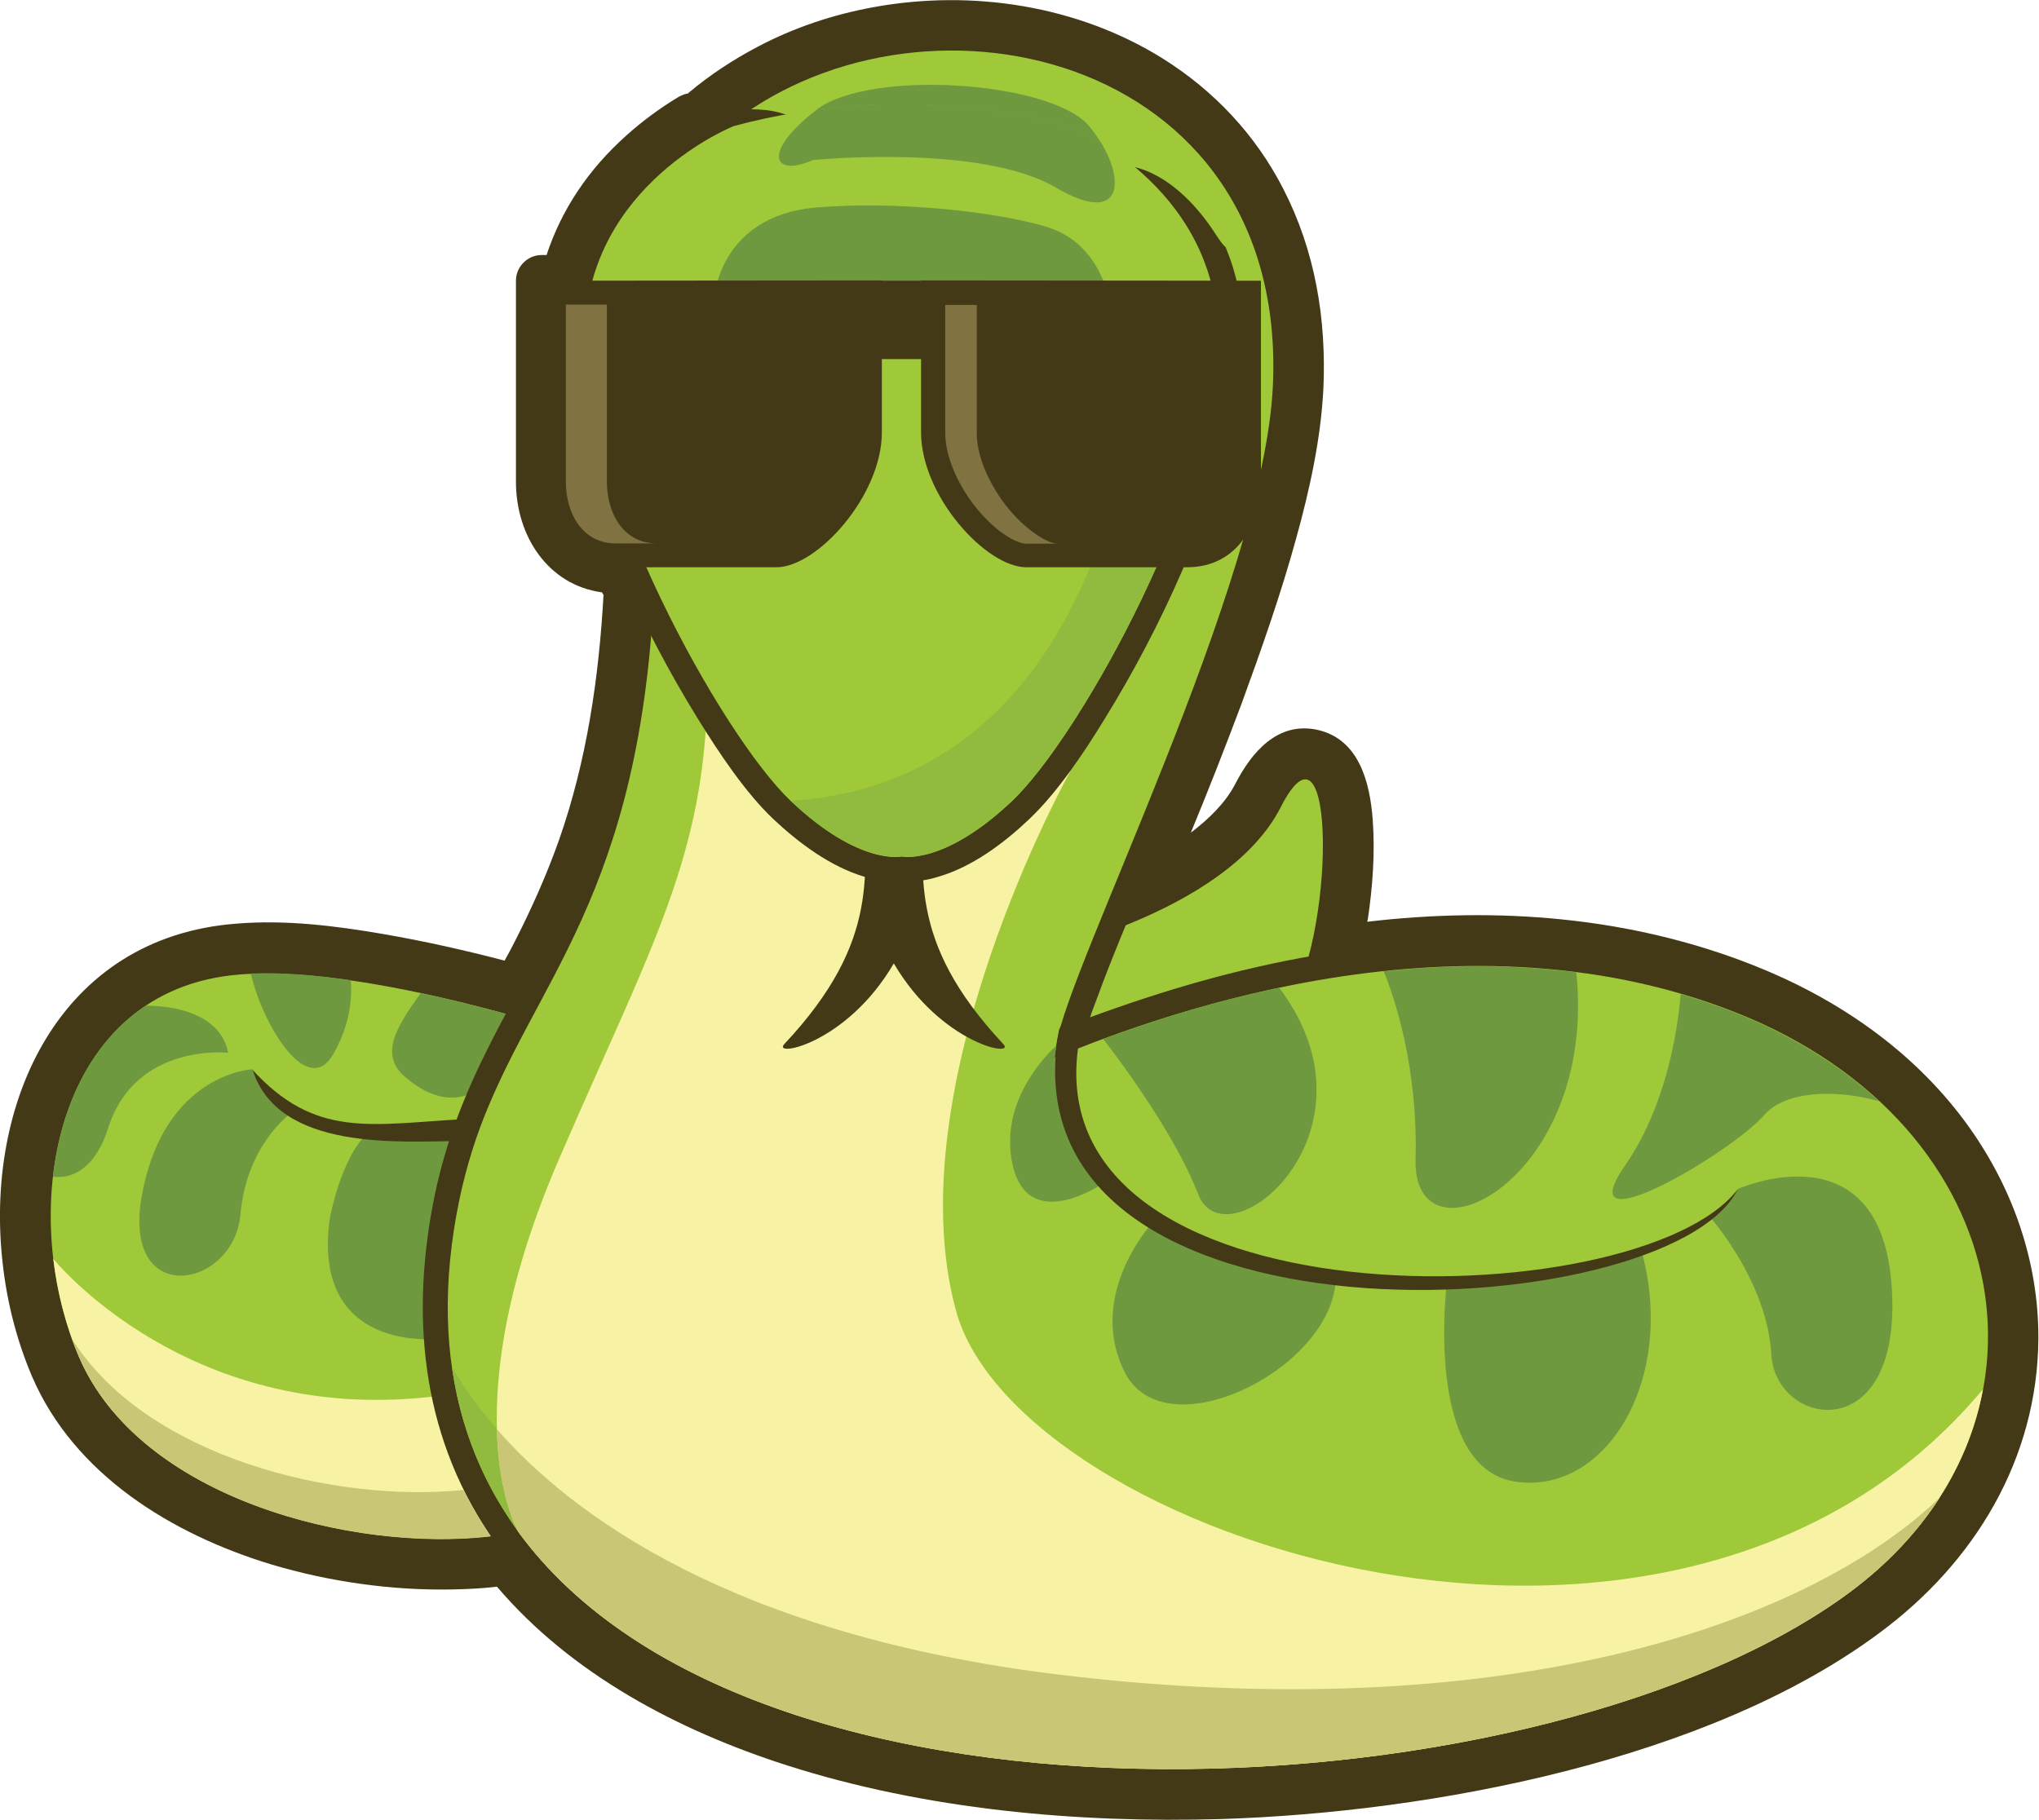
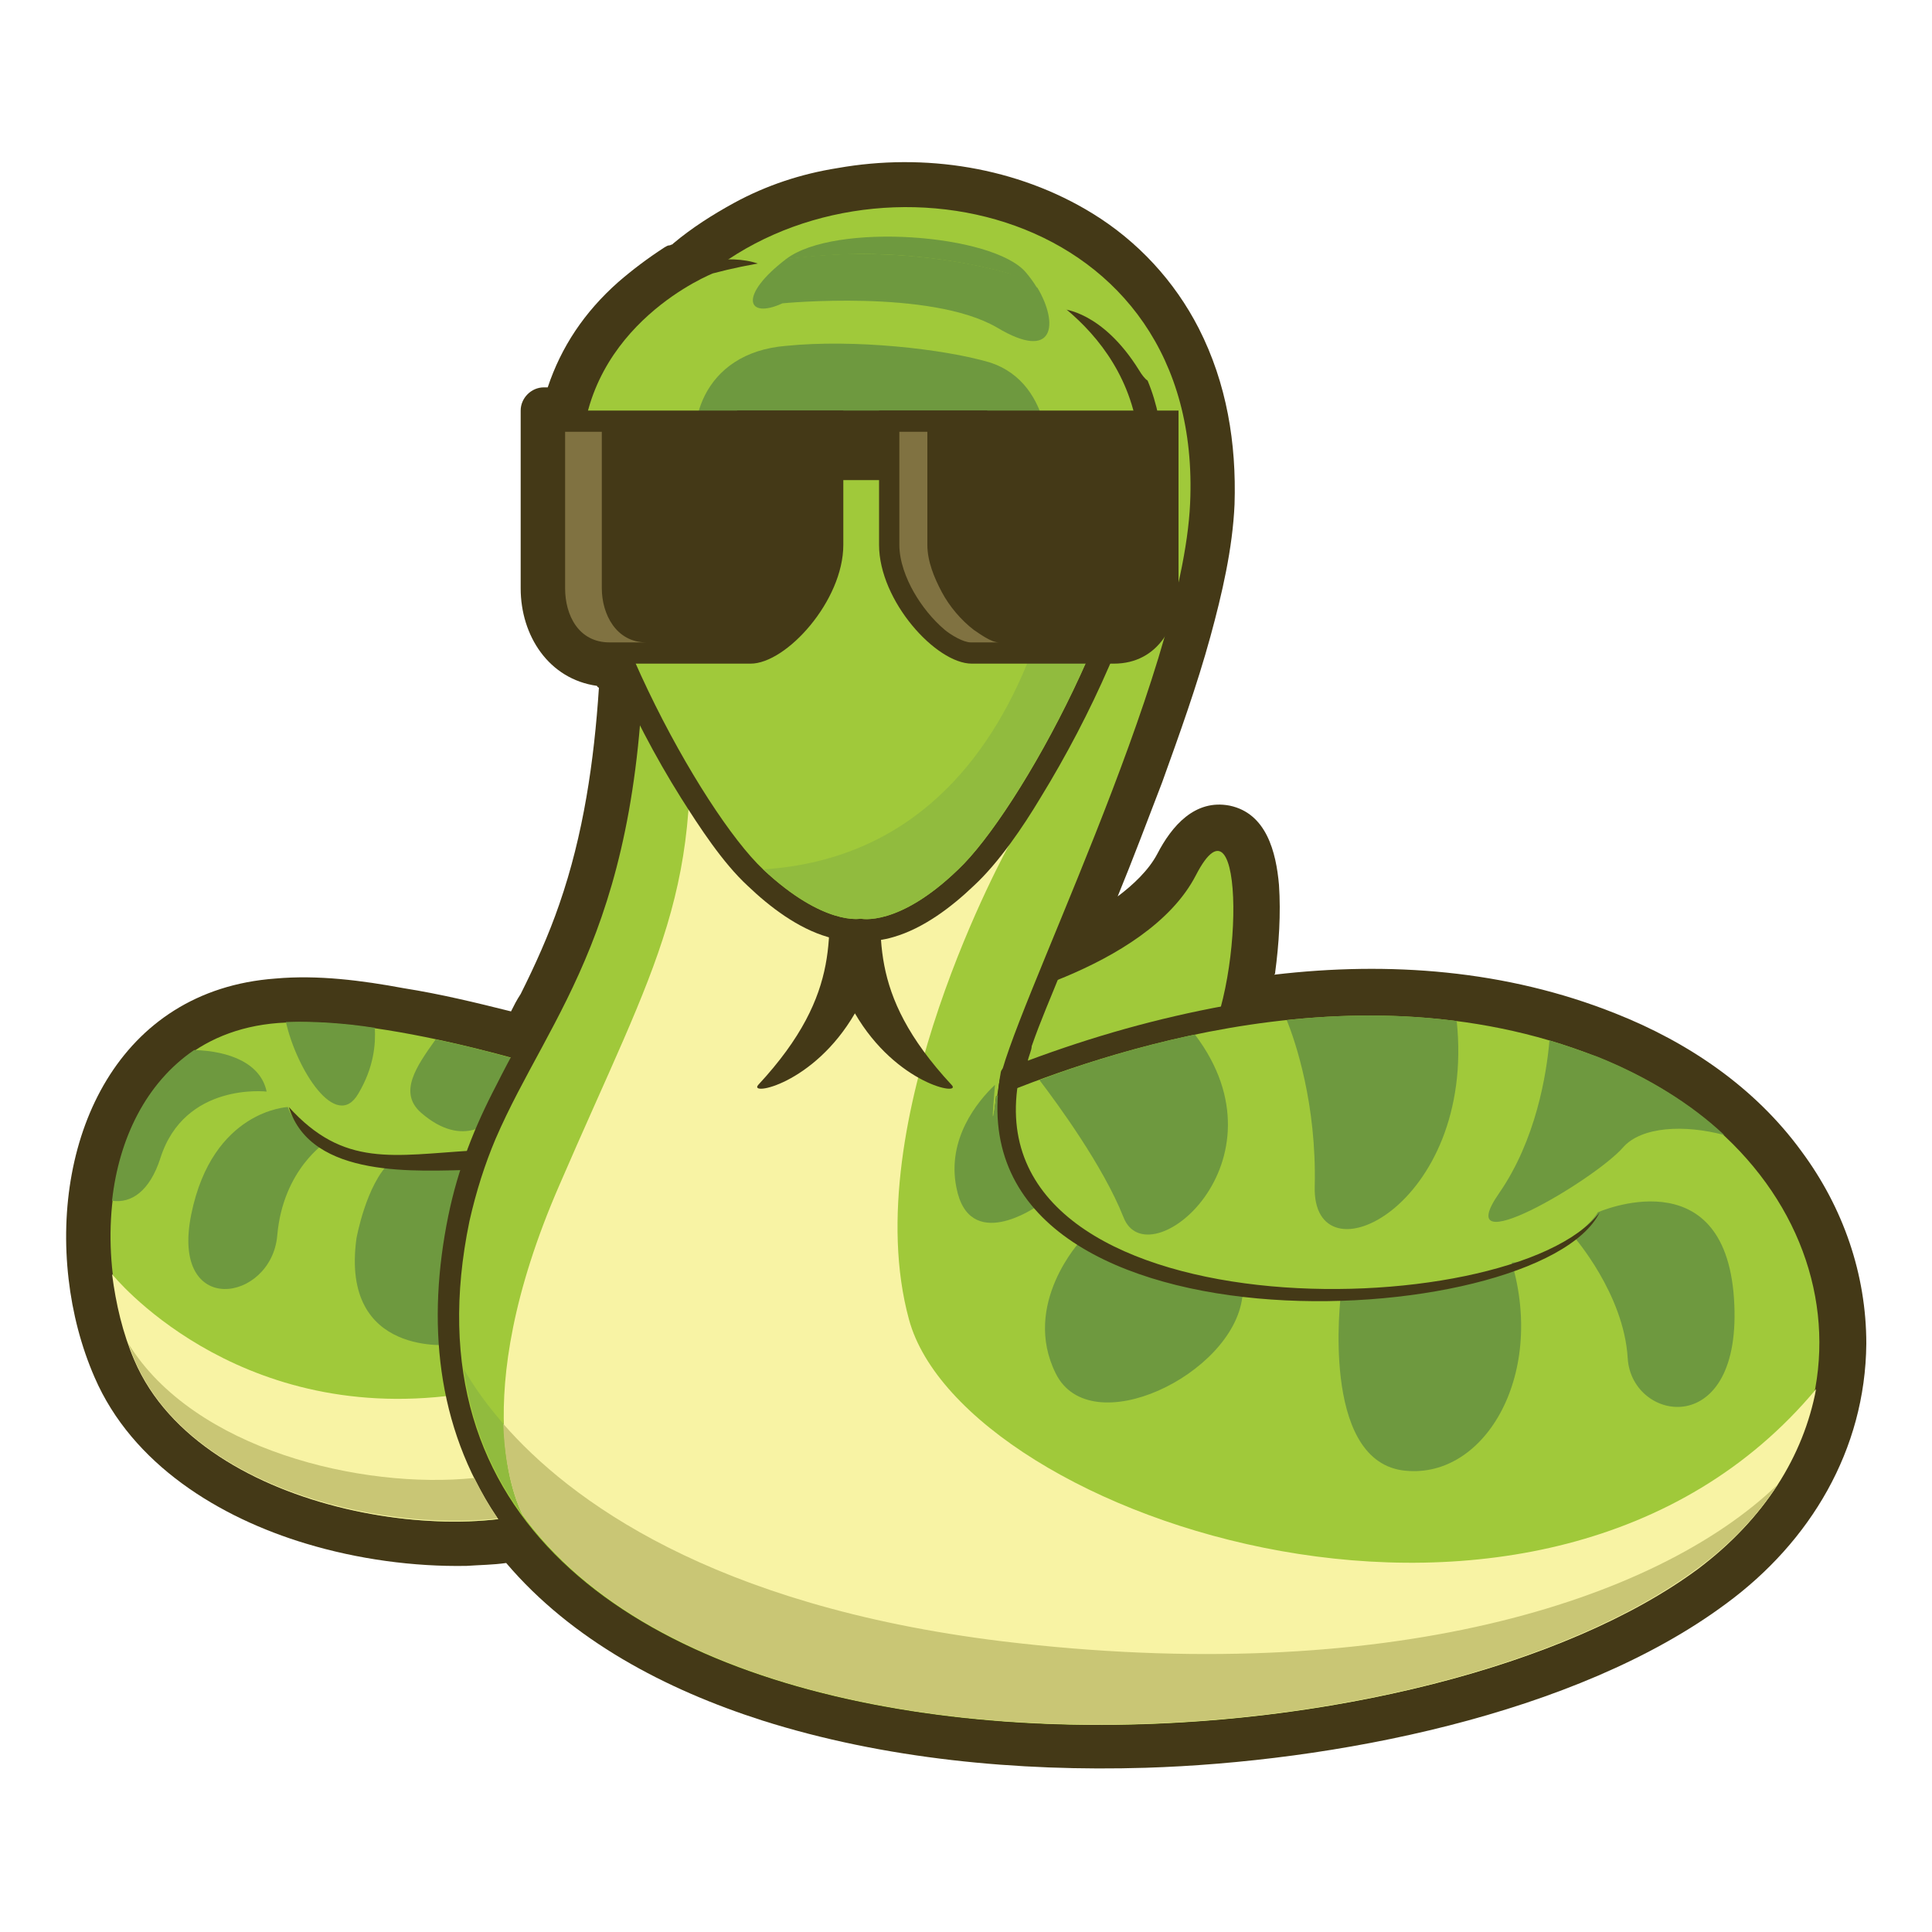
- <svg xmlns="http://www.w3.org/2000/svg" version="1.1" id="master-artboard" x="0px" y="0px" viewBox="0 0 665.9 594.5" style="enable-background:new 0 0 665.9 594.5;" xml:space="preserve">
-   <style type="text/css">
- 	.st0{fill-rule:evenodd;clip-rule:evenodd;fill:#443917;}
- 	.st1{fill-rule:evenodd;clip-rule:evenodd;fill:#A0C93A;}
- 	.st2{fill-rule:evenodd;clip-rule:evenodd;fill:#6E993F;}
- 	.st3{fill-rule:evenodd;clip-rule:evenodd;fill:#F8F3A4;}
- 	.st4{fill-rule:evenodd;clip-rule:evenodd;fill:#91BB3E;}
- 	.st5{fill-rule:evenodd;clip-rule:evenodd;fill:#C9C675;}
- 	.st6{fill-rule:evenodd;clip-rule:evenodd;fill:#807241;}
- </style>
-   <path class="st0" d="M196.6,193.5c-17.7-2.4-28.1-18.5-28.1-36.1c0-21.9,0-43.8,0-65.7c0-4.6,3.8-8.4,8.4-8.4h1.6  c4.9-14.9,13.7-28,26-39c5.2-4.7,11.2-9.1,17.2-12.7c0.6-0.3,1.2-0.6,1.8-0.8c0.3-0.1,0.8-0.2,1.2-0.3c0.1,0,0.1-0.1,0.2-0.2  c6.9-5.8,14.5-10.8,22.5-15c11.9-6.3,24.8-10.6,38.1-13c32-5.8,66.5-0.5,94.2,16.8c16.8,10.5,30.4,25,39.4,42.6  c10.4,20.2,14.1,42.5,13.1,65.1c-0.8,16.5-4.5,33.2-8.9,49.1c-5,18.2-11.3,36.1-17.8,53.9c-5.3,14.1-10.8,28.2-16.6,42.2  c5.8-4.4,11.3-9.7,14.5-15.9c5.3-10.3,13.8-20.5,26.8-17.7c13.7,3,17.2,17.3,18.1,29.3c0.8,10.8,0,21.9-1.6,32.6  c-0.1,0.3-0.1,0.5-0.2,0.8c42.5-5,85.9-1.7,126.1,14.2c27.1,10.7,51.7,27.5,69.1,51c15.3,20.7,24.1,45.3,24,71  c-0.3,39.3-20.8,73.1-51.9,96.1C557.9,575,467.7,592,399,594.2c-47.2,1.4-96.8-3.1-141.9-17.5c-35.6-11.4-70.5-29.8-94.8-58.4  c-5,0.6-9.8,0.8-14.5,0.9c-19.8,0.4-40.3-2.5-59.3-8.2c-32.3-9.8-64.3-29.3-78.1-61.5c-4.9-11.6-8.1-24-9.5-36.6  C-5.2,360.5,19.2,306,77.4,301.7c15.7-1.3,32.1,0.7,47.7,3.4c13.4,2.3,26.7,5.3,39.7,8.7c1.2-2.1,2.3-4.3,3.4-6.4  c5.5-10.8,10.4-21.8,14.4-33.1c9-25.7,13-52.9,14.5-80C196.9,194,196.7,193.8,196.6,193.5L196.6,193.5z" />
-   <path class="st0" d="M199.4,337.2c1.8,8.1,3.4,16.4,4.9,24.6c3.1,17.7,5.6,35.7,7.1,53.7c1.8,23,4.1,70.9-18.8,84.9  c-12.5,7.7-30.3,10.1-44.9,10.3c-18.8,0.4-38.6-2.4-56.7-7.9c-29.8-9-60.1-26.9-72.8-56.7c-4.5-10.8-7.6-22.5-8.9-34.2  c-5.5-47.7,15.6-97.9,68.8-102c14.9-1.1,31,0.8,45.7,3.3c16.3,2.8,32.5,6.7,48.3,11.2c7.4,2.1,14.8,4.3,22,6.7l4.4,1.5L199.4,337.2z  " />
-   <path class="st0" d="M333.9,304.1c5.9-1.2,12.1-3,17.8-4.9c12.2-3.9,24.5-9,35.5-15.8c9.3-5.8,18.8-13.6,23.8-23.5  c3.4-6.6,8.9-15.1,17.6-13.3c9.2,2,10.8,14,11.4,21.7c0.8,10,0,20.9-1.5,30.8c-1.8,11.7-5.3,26.8-12.2,36.6  c-8.4,11.9-23.9,19.1-37.3,23.5c-10.2,3.3-21,5.5-31.6,6.7c-5.7,0.7-16.5,1.6-21.9-0.6c-9.8-4.1-9.5-21.5-9.4-30.3  c0-7.7,0.5-15.8,1.3-23.5l0.6-6.1L333.9,304.1z" />
-   <path class="st1" d="M335.5,312.2c0,0,64.8-13.1,82.8-48.6c18.1-35.5,18.1,43.6,1.3,67.3c-16.8,23.7-73.5,29.9-81,26.8  C331.2,354.5,335.5,312.2,335.5,312.2L335.5,312.2z" />
-   <path class="st1" d="M191.3,339c0,0-70.4-23.9-112.7-20.7C18.2,322.8,5,394.1,25.7,443c25,58.6,129,71,162.5,50.4  C221.9,472.9,191.3,339,191.3,339L191.3,339z" />
-   <path class="st2" d="M47.6,328.5c-18,12-27.7,33-30.3,55.9c7,0.9,14.1-3.6,18-15.8c8.8-28.1,39.2-24.7,39.2-24.7  C72.5,333.2,61,328.6,47.6,328.5L47.6,328.5z" />
-   <path class="st2" d="M143.1,437.3c0,0-41.5,5-35.4-39.2c0,0,3.5-19.9,12.5-28.1l-18.8-4.4l-4.7-3.3c0,0-16.1,10.1-18.2,34.6  c-2.3,24.5-39.8,30.9-31.9-7.8c7.7-38.7,35.9-39.8,35.9-39.8s5.8,22.5,54.7,20l17.3-0.3C154.5,369.2,135.4,404.6,143.1,437.3  L143.1,437.3z" />
-   <path class="st2" d="M177.6,334.7c-10-2.9-24.5-7-40.2-10.3c-7.1,10-14,19.8-5.2,27.3c16.1,14,26.4,2.2,26.4,2.2L177.6,334.7z   M114.6,320.2c-11.4-1.7-22.7-2.6-32.7-2.2c4.1,17.5,18.7,40.8,26.9,26.4C114.3,334.9,115,326.3,114.6,320.2L114.6,320.2z" />
-   <path class="st3" d="M191.3,339c0,0-9.4-3.2-23.5-7.1c-4.2,10.3-8.7,21-13.5,31.4c-17.7,38.8-9.7,92.5-9.7,92.5  C62.2,467,17.4,411.2,17.4,411.2c1.3,11,4.1,21.9,8.3,31.8c25,58.6,129,71,162.5,50.4C221.9,472.9,191.3,339,191.3,339L191.3,339z" />
-   <path class="st0" d="M356,332.3c24-8.8,47.8-15.8,73.4-20.2c47-8.1,95.6-6.7,140.4,11c25.6,10.1,48.9,26,65.4,48.2  c14.2,19.2,22.4,42,22.3,66c-0.3,36.5-19.6,67.9-48.5,89.4c-54.6,40.4-143.6,57-210.2,59.1c-46.1,1.4-95-3-139.1-17.1  c-38.6-12.4-76.8-33.3-99.9-67.6c-22.5-33.5-25.8-72.4-17.7-111.3c3.7-17.4,9.8-32.7,17.8-48.5c5.1-10.1,10.7-20,15.8-30.1  c5.6-11.1,10.8-22.4,14.8-34.1c12.2-34.9,15.6-72.3,15.6-109v-4.7l3.7-2.2l-1-31.1l0.3-1c6.3-29.6-5-70.1,21.5-92.4  c6.4-5.5,13.5-10.1,20.9-14c11.2-5.8,23.3-9.8,35.7-12.1c29.9-5.5,62.3-0.6,88.3,15.6c15.6,9.7,28,23,36.4,39.3  c9.8,18.8,13.1,39.8,12.2,60.8c-0.8,15.7-4.5,32.2-8.7,47.2c-5,18-11.1,35.7-17.6,53.2c-9.2,24.5-19.2,48.7-29.1,73  c-3.7,8.9-7.4,18-10.7,27.1C357.4,328.5,356.6,330.4,356,332.3L356,332.3z" />
-   <path class="st1" d="M344.4,345.5c27.1-10.8,128.6-51.8,222.4-14.8c93.7,37.1,109.5,135.8,37.3,189.3  c-123.4,91.5-500,91.9-454-128.5c2.4-11.2,5.6-21.1,9.5-30.3c19.8-47.3,54.7-78.1,54.6-193.2l3.8-2.3l-1.1-34.9  c6.3-29.3-4.1-68.6,18.8-87.9c62.8-53,185-26.6,180,83.1c-2.9,64.3-67.3,190.6-70.7,215.2C341.7,365.9,344.6,344.2,344.4,345.5  L344.4,345.5z" />
-   <path class="st4" d="M633.4,489.3c-7.3,11.2-17,21.7-29.3,30.8c-112.2,83.1-433.3,91-456.5-73.6c13.2,23.1,60.5,83.7,198.8,100.6  C488.2,564.2,588.3,532.3,633.4,489.3L633.4,489.3z" />
-   <path class="st2" d="M360.3,339.4c14.2-5.2,34.1-11.9,57.5-16.7c35.6,47.3-17.4,90.8-26.5,67.4C384.1,371.4,367.2,348.3,360.3,339.4  L360.3,339.4z M451.9,317.3c19.9-2.1,41.2-2.4,62.9,0.3c7,68.5-53.6,97.7-52.5,61C463.1,348.2,455.2,325.3,451.9,317.3L451.9,317.3z   M548.9,324.7c6,1.8,11.9,3.8,17.8,6.1c18.7,7.5,34.5,17.4,46.9,28.9c-14.6-4.1-30.7-3.2-37.4,4.5c-10.6,12.3-64.5,44-45.6,16.7  C544,361.6,547.8,337.3,548.9,324.7L548.9,324.7z" />
-   <path class="st2" d="M344.4,345.5c1.2-0.4,2.6-1,4.1-1.6c-1.4,22.1,7.2,46,35.5,58.3c30.7,13.3,72.6,20.7,123,12.9  c50.5-7.8,60.5-26.7,60.5-26.7s46.7-20.9,50.3,31.9c3.6,52.9-37.8,46.2-39.3,22.3c-1.3-24-20-45-20-45l-16,9.2l-6.8,0.4  c12.4,42.5-10.8,81.2-40.8,76.8c-30-4.5-22.4-64.8-22.4-64.8l-13.8-0.8l-18.7-0.5l-3.9,1.9c-3.4,28.6-56,54-68.8,28.4  c-12.8-25.6,9.4-49.2,9.4-49.2l-16.4-12.5c0,0-25.1,17.5-29.8-7c-3.4-17.9,8-31.8,14.4-37.9C341.7,365.6,344.6,344.2,344.4,345.5  L344.4,345.5z" />
-   <path class="st2" d="M235.3,114.6h128.5c0,0,3-33-22.3-40.6c-17.3-5.1-49.9-8.4-75.1-6.2C235.2,70.4,228.6,98.1,235.3,114.6  L235.3,114.6z M265.3,52.3c0,0,54.5-5.5,79.3,8.9c24.7,14.5,23-6.1,10.8-20.3c-12.3-14.2-70.9-18.5-88.7-5.1  C248.9,49.3,252,58.2,265.3,52.3L265.3,52.3z" />
-   <path class="st3" d="M647.6,453.8c-4.5,24.5-18.9,48-43.5,66.3c-98.1,72.8-356.5,87.9-434.9-19.8c-1.4-2.7-21.4-41.5,13.5-122  c36.1-83.5,54.6-108.9,46.4-191.2c-8.2-82.3,108,20.5,108,20.5l12.3,44.6c0,0-57.2,102.4-37.2,175.9  C332,501.5,547.2,574.2,647.6,453.8L647.6,453.8z" />
-   <path class="st5" d="M633.4,489.3c-7.2,11.2-17,21.7-29.3,30.8c-98.1,72.8-356.5,87.9-434.9-19.8c-0.8-1.4-6.4-12.4-7-33.5  c24.3,27.8,76.8,67.3,184.2,80.3C488.2,564.2,588.3,532.3,633.4,489.3L633.4,489.3z" />
-   <path class="st0" d="M352.7,338.5c-18.5,95.9,182.2,92.5,214.8,50C545,434,326.4,445.2,345.8,336.7c0.4-1.9,2.4-3,4.3-2.6  C352,334.6,353.2,336.6,352.7,338.5L352.7,338.5z" />
-   <path class="st0" d="M282.7,260.8c-1,23.7,5.8,45.8-26.6,80.3c-4,4.4,20.4,0,35.8-26.4c15.5,26.4,39.9,30.8,35.8,26.4  c-32.3-34.5-25.5-56.6-26.5-80.3C301.1,257.1,282.9,257.1,282.7,260.8L282.7,260.8z" />
-   <path class="st0" d="M150.9,372.7c-20.4,0.2-59.9,3.4-68.4-23.2c20.5,22.4,38.5,17.8,68.4,16.1c2,0,3.6,1.6,3.6,3.6  C154.5,371.1,152.9,372.7,150.9,372.7L150.9,372.7z" />
-   <path class="st0" d="M400.3,80.8c3.5,8.5,5.5,17.7,5.7,27.4c0.6,25.2-10,55.6-20,78.4c-7.2,16.6-15.8,33-25.4,48.5  c-6.6,10.8-15.3,23.8-24.5,32.5c-8.2,7.8-18.6,15.6-29.7,18.8c-3.4,1.1-8.2,1.9-12,1.5c-3.9,0.4-8.7-0.4-12.1-1.5  c-11.1-3.3-21.4-11-29.7-18.8c-9.2-8.7-17.8-21.7-24.5-32.5c-9.6-15.5-18.2-31.9-25.4-48.5c-10-22.9-20.6-53.2-20-78.4  c0.6-22.9,10.5-42.5,27.4-57.7c4.5-4,10.1-8.2,15.9-11.7c4-1.2,19.5-5.5,30.8-1.3c13,4.8,25.2,9.2,25.2,9.2l86.8,7.6  c0,0,14.5,0.8,28.4,22.5C398.4,78.6,399.3,79.9,400.3,80.8L400.3,80.8z" />
-   <path class="st1" d="M239.6,41.2c0,0-47.3,18.7-48.6,67.3c-1.3,48.6,44.8,132,67.3,153.2c22.4,21.2,36.1,18.1,36.1,18.1  s13.7,3.1,36.1-18.1c22.4-21.2,68.5-104.6,67.3-153.2c-1.3-48.6-48.6-67.3-48.6-67.3c-28.3-7.8-54.7-7.1-54.7-7.1  S267.9,33.4,239.6,41.2L239.6,41.2z" />
-   <path class="st4" d="M258.3,261.6c22.4,21.2,36.1,18.1,36.1,18.1s13.7,3.1,36.1-18.1c21.1-19.9,63.1-94.9,67-144.2  c-6.5-3.4-14.8-5.9-25.3-7C372.2,110.5,369,254.3,258.3,261.6L258.3,261.6z" />
-   <path class="st2" d="M235.3,114.6h128.5c0,0,3-33-22.3-40.6c-17.3-5.1-49.9-8.4-75.1-6.2C235.2,70.4,228.6,98.1,235.3,114.6  L235.3,114.6z M359.6,46.6c-6.1-3.8-10.4-5.5-10.4-5.5c-28.3-7.8-54.7-7.1-54.7-7.1s-11.6-0.3-27.7,1.8  c-17.8,13.5-14.8,22.4-1.4,16.5c0,0,54.5-5.5,79.3,8.9C366.1,73.8,367.6,59.8,359.6,46.6L359.6,46.6z" />
-   <path class="st0" d="M248.7,91.7h92.5v25.6h-92.5V91.7z" />
-   <path class="st0" d="M177,91.7c0,0,0,53,0,65.7c0,12.7,7.2,27.9,24.1,27.9c17,0,39.4,0,52.5,0c13.2,0,34.4-23.3,34.4-44.1  c0-20.8,0-49.6,0-49.6L177,91.7L177,91.7z" />
-   <path class="st0" d="M411.8,91.7c0,0,0,53,0,65.7c0,12.7-7.1,27.9-24.1,27.9c-17,0-39.4,0-52.5,0c-13.2,0-34.4-23.3-34.4-44.1  c0-20.8,0-49.6,0-49.6L411.8,91.7L411.8,91.7z" />
-   <path class="st6" d="M345.5,177.6h-10.3c-3,0-7.4-3-9.6-4.8c-4.6-3.8-8.7-8.8-11.6-14c-2.9-5.1-5.3-11.4-5.3-17.4  c0-14,0-27.8,0-41.8H319c0,14,0,27.8,0,41.8c0,6.1,2.4,12.3,5.3,17.4c2.9,5.2,7.1,10.3,11.7,14C338.1,174.5,342.5,177.6,345.5,177.6  L345.5,177.6z" />
-   <path class="st6" d="M184.8,99.5c0,19.3,0,38.6,0,57.9c0,9.9,5.1,20.1,16.3,20.1h13.4c-11.2,0-16.3-10.2-16.3-20.1  c0-19.3,0-38.6,0-57.9H184.8z" />
-   <path class="st5" d="M151.3,486.7c-41.5,4.3-103.5-10.5-127.9-49.5c0.8,2,1.5,4,2.3,5.8c19.8,46.7,89.8,64.1,134.5,58.9  c-0.2-0.3-0.3-0.5-0.5-0.7C156.5,496.4,153.8,491.6,151.3,486.7L151.3,486.7z" />
+ <svg xmlns="http://www.w3.org/2000/svg" version="1.1" id="master-artboard" x="0" y="0" viewBox="0 0 200 200" style="enable-background:new 0 0 200 200" xml:space="preserve">
+   <style>
+     .st0,.st1,.st2,.st3,.st4,.st5,.st6{fill-rule:evenodd;clip-rule:evenodd;fill:#443917}.st1,.st2,.st3,.st4,.st5,.st6{fill:#a0c93a}.st2,.st3,.st4,.st5,.st6{fill:#6e993f}.st3,.st4,.st5,.st6{fill:#f8f3a4}.st4,.st5,.st6{fill:#91bb3e}.st5,.st6{fill:#c9c675}.st6{fill:#807241}
+   </style>
+   <path class="st0" d="M61.8 71c-5-.7-7.9-5.2-7.9-10.1V42.5c0-1.3 1.1-2.4 2.4-2.4h.4c1.4-4.2 3.8-7.8 7.3-10.9 1.5-1.3 3.1-2.5 4.8-3.6.2-.1.3-.2.5-.2.1 0 .2-.1.3-.1l.1-.1c1.9-1.6 4.1-3 6.3-4.2 3.3-1.8 6.9-3 10.7-3.6 9-1.6 18.6-.1 26.4 4.7a30 30 0 0 1 11 11.9c2.9 5.7 3.9 11.9 3.7 18.2-.2 4.6-1.3 9.3-2.5 13.7-1.4 5.1-3.2 10.1-5 15.1-1.5 3.9-3 7.9-4.6 11.8 1.6-1.2 3.2-2.7 4.1-4.4 1.5-2.9 3.9-5.7 7.5-5 3.8.8 4.8 4.8 5.1 8.2.2 3 0 6.1-.4 9.1 0 .1 0 .1-.1.2 11.9-1.4 24-.5 35.3 4 7.6 3 14.5 7.7 19.3 14.3 4.3 5.8 6.7 12.7 6.7 19.9-.1 11-5.8 20.5-14.5 26.9-15.6 11.6-40.9 16.4-60.1 17-13.2.4-27.1-.9-39.7-4.9-10-3.2-19.7-8.3-26.5-16.3-1.4.2-2.7.2-4.1.3-5.5.1-11.3-.7-16.6-2.3-9-2.7-18-8.2-21.9-17.2-1.4-3.2-2.3-6.7-2.7-10.2-1.7-14.7 5.1-29.9 21.4-31.1 4.4-.4 9 .2 13.3 1 3.8.6 7.5 1.5 11.1 2.4.3-.6.6-1.2 1-1.8 1.5-3 2.9-6.1 4-9.3 2.5-7.2 3.6-14.8 4.1-22.4-.2-.1-.2-.2-.2-.2z" />
+   <path class="st0" d="M62.5 111.2c.5 2.3 1 4.6 1.4 6.9.9 5 1.6 10 2 15 .5 6.4 1.1 19.8-5.3 23.8-3.5 2.2-8.5 2.8-12.6 2.9-5.3.1-10.8-.7-15.9-2.2-8.3-2.5-16.8-7.5-20.4-15.9-1.3-3-2.1-6.3-2.5-9.6-1.5-13.3 4.4-27.4 19.3-28.5 4.2-.3 8.7.2 12.8.9 4.6.8 9.1 1.9 13.5 3.1 2.1.6 4.1 1.2 6.2 1.9l1.2.4.3 1.3zM100.2 101.9c1.7-.3 3.4-.8 5-1.4 3.4-1.1 6.9-2.5 9.9-4.4 2.6-1.6 5.3-3.8 6.7-6.6 1-1.8 2.5-4.2 4.9-3.7 2.6.6 3 3.9 3.2 6.1.2 2.8 0 5.8-.4 8.6-.5 3.3-1.5 7.5-3.4 10.2-2.4 3.3-6.7 5.3-10.4 6.6-2.9.9-5.9 1.5-8.8 1.9-1.6.2-4.6.4-6.1-.2-2.7-1.1-2.7-6-2.6-8.5 0-2.2.1-4.4.4-6.6l.2-1.7 1.4-.3z" />
+   <path class="st1" d="M100.6 104.2s18.1-3.7 23.2-13.6c5.1-9.9 5.1 12.2.4 18.8-4.7 6.6-20.6 8.4-22.7 7.5-2.1-.9-.9-12.7-.9-12.7zM60.3 111.7s-19.7-6.7-31.5-5.8c-16.9 1.3-20.6 21.2-14.8 34.9 7 16.4 36.1 19.9 45.5 14.1 9.3-5.7.8-43.2.8-43.2z" />
+   <path class="st2" d="M20.1 108.7c-5 3.4-7.8 9.2-8.5 15.6 2 .3 3.9-1 5-4.4 2.5-7.9 11-6.9 11-6.9-.6-2.9-3.8-4.2-7.5-4.3zM46.8 139.2s-11.6 1.4-9.9-11c0 0 1-5.6 3.5-7.9l-5.3-1.2-1.3-.9s-4.5 2.8-5.1 9.7c-.6 6.9-11.1 8.6-8.9-2.2 2.2-10.8 10-11.1 10-11.1s1.6 6.3 15.3 5.6l4.8-.1c.1 0-5.3 9.9-3.1 19.1zM56.4 110.5c-2.8-.8-6.9-2-11.3-2.9-2 2.8-3.9 5.5-1.5 7.6 4.5 3.9 7.4.6 7.4.6l5.4-5.3zm-17.6-4.1c-3.2-.5-6.4-.7-9.2-.6 1.1 4.9 5.2 11.4 7.5 7.4 1.6-2.7 1.8-5.1 1.7-6.8z" />
+   <path class="st3" d="M60.3 111.7s-2.6-.9-6.6-2c-1.2 2.9-2.4 5.9-3.8 8.8-5 10.9-2.7 25.9-2.7 25.9-23.1 3.1-35.6-12.5-35.6-12.5.4 3.1 1.1 6.1 2.3 8.9 7 16.4 36.1 19.9 45.5 14.1 9.4-5.7.9-43.2.9-43.2z" />
+   <path class="st0" d="M106.4 109.8c6.7-2.5 13.4-4.4 20.5-5.7 13.2-2.3 26.8-1.9 39.3 3.1 7.2 2.8 13.7 7.3 18.3 13.5 4 5.4 6.3 11.8 6.2 18.5-.1 10.2-5.5 19-13.6 25-15.3 11.3-40.2 16-58.8 16.5-12.9.4-26.6-.8-38.9-4.8-10.8-3.5-21.5-9.3-28-18.9-6.3-9.4-7.2-20.3-5-31.1 1-4.9 2.7-9.2 5-13.6 1.4-2.8 3-5.6 4.4-8.4 1.6-3.1 3-6.3 4.1-9.5 3.4-9.8 4.4-20.2 4.4-30.5v-1.3l1-.6-.3-8.7.1-.3c1.8-8.3-1.4-19.6 6-25.9 1.8-1.5 3.8-2.8 5.8-3.9 3.1-1.6 6.5-2.7 10-3.4 8.4-1.5 17.4-.2 24.7 4.4 4.4 2.7 7.8 6.4 10.2 11 2.7 5.3 3.7 11.1 3.4 17-.2 4.4-1.3 9-2.4 13.2-1.4 5-3.1 10-4.9 14.9-2.6 6.9-5.4 13.6-8.1 20.4-1 2.5-2.1 5-3 7.6 0 .4-.3 1-.4 1.5z" />
+   <path class="st1" d="M103.1 113.5c7.6-3 36-14.5 62.2-4.1 26.2 10.4 30.6 38 10.4 53-34.5 25.6-139.9 25.7-127.1-36 .7-3.1 1.6-5.9 2.7-8.5C57 104.7 66.7 96 66.7 63.8l1.1-.6-.3-9.8c1.8-8.2-1.1-19.2 5.3-24.6 17.6-14.8 51.8-7.4 50.4 23.3-.8 18-18.8 53.3-19.8 60.2-1 6.9-.2.8-.3 1.2z" />
+   <path class="st4" d="M184 153.7c-2 3.1-4.8 6.1-8.2 8.6-31.4 23.3-121.3 25.5-127.8-20.6 3.7 6.5 16.9 23.4 55.6 28.2 39.8 4.8 67.8-4.1 80.4-16.2z" />
+   <path class="st2" d="M107.6 111.8c4-1.5 9.5-3.3 16.1-4.7 10 13.2-4.9 25.4-7.4 18.9-2.1-5.3-6.8-11.7-8.7-14.2zm25.6-6.2c5.6-.6 11.5-.7 17.6.1 2 19.2-15 27.3-14.7 17.1.2-8.5-2-15-2.9-17.2zm27.2 2.1c1.7.5 3.3 1.1 5 1.7 5.2 2.1 9.7 4.9 13.1 8.1-4.1-1.1-8.6-.9-10.5 1.3-3 3.4-18.1 12.3-12.8 4.7 3.8-5.5 4.9-12.3 5.2-15.8z" />
+   <path class="st2" d="M103.1 113.5c.3-.1.7-.3 1.1-.4-.4 6.2 2 12.9 9.9 16.3 8.6 3.7 20.3 5.8 34.4 3.6 14.1-2.2 16.9-7.5 16.9-7.5s13.1-5.8 14.1 8.9c1 14.8-10.6 12.9-11 6.2-.4-6.7-5.6-12.6-5.6-12.6l-4.5 2.6-1.9.1c3.5 11.9-3 22.7-11.4 21.5-8.4-1.3-6.3-18.1-6.3-18.1l-3.9-.2-5.2-.1-1.1.5c-1 8-15.7 15.1-19.3 7.9-3.6-7.2 2.6-13.8 2.6-13.8l-4.6-3.5s-7 4.9-8.3-2c-1-5 2.2-8.9 4-10.6-.6 6.8.2.8.1 1.2zM72.6 48.9h36s.8-9.2-6.2-11.4c-4.8-1.4-14-2.4-21-1.7-8.8.7-10.7 8.5-8.8 13.1zM81 31.4s15.3-1.5 22.2 2.5c6.9 4.1 6.4-1.7 3-5.7-3.4-4-19.8-5.2-24.8-1.4-5 3.8-4.1 6.3-.4 4.6z" />
+   <path class="st3" d="M188 143.8c-1.3 6.9-5.3 13.4-12.2 18.6-27.4 20.3-99.8 24.6-121.7-5.6-.4-.8-6-11.6 3.8-34.1 10.1-23.4 15.3-30.5 13-53.5-2.3-23 30.2 5.7 30.2 5.7l3.4 12.5s-16 28.7-10.4 49.2c5.6 20.6 65.8 40.9 93.9 7.2z" />
+   <path class="st5" d="M184 153.7c-2 3.1-4.8 6.1-8.2 8.6-27.4 20.4-99.8 24.7-121.7-5.5-.2-.4-1.8-3.5-2-9.4 6.8 7.8 21.5 18.8 51.6 22.5 39.7 4.8 67.7-4.1 80.3-16.2z" />
+   <path class="st0" d="M105.5 111.5c-5.2 26.8 51 25.9 60.1 14-6.3 12.7-67.5 15.9-62-14.5.1-.5.7-.8 1.2-.7.5.1.8.7.7 1.2zM85.9 89.8c-.3 6.6 1.6 12.8-7.4 22.5-1.1 1.2 5.7 0 10-7.4 4.3 7.4 11.2 8.6 10 7.4-9-9.7-7.1-15.8-7.4-22.5-.1-1-5.2-1-5.2 0zM49 121.1c-5.7.1-16.8 1-19.1-6.5 5.7 6.3 10.8 5 19.1 4.5.6 0 1 .4 1 1s-.5 1-1 1z" />
+   <path class="st0" d="M118.8 39.4c1 2.4 1.5 5 1.6 7.7.2 7.1-2.8 15.6-5.6 21.9-2 4.6-4.4 9.2-7.1 13.6-1.8 3-4.3 6.7-6.9 9.1-2.3 2.2-5.2 4.4-8.3 5.3-1 .3-2.3.5-3.4.4-1.1.1-2.4-.1-3.4-.4-3.1-.9-6-3.1-8.3-5.3-2.6-2.4-5-6.1-6.9-9.1-2.7-4.3-5.1-8.9-7.1-13.6-2.8-6.4-5.8-14.9-5.6-21.9.2-6.4 2.9-11.9 7.7-16.1 1.3-1.1 2.8-2.3 4.4-3.3 1.1-.3 5.5-1.5 8.6-.4 3.6 1.3 7.1 2.6 7.1 2.6L110 32s4.1.2 7.9 6.3c.3.5.6.9.9 1.1z" />
+   <path class="st1" d="M73.8 28.3s-13.2 5.2-13.6 18.8C59.8 60.8 72.7 84.1 79 90c6.3 5.9 10.1 5.1 10.1 5.1S93 96 99.2 90c6.3-5.9 19.2-29.3 18.8-42.9-.4-13.6-13.6-18.8-13.6-18.8-7.9-2.2-15.3-2-15.3-2s-7.4-.1-15.3 2z" />
+   <path class="st4" d="M79 90c6.3 5.9 10.1 5.1 10.1 5.1S93 96 99.2 90c5.9-5.6 17.7-26.6 18.8-40.4-1.8-1-4.1-1.7-7.1-2 0 .1-.9 40.4-31.9 42.4z" />
+   <path class="st2" d="M72.6 48.9h36s.8-9.2-6.2-11.4c-4.8-1.4-14-2.4-21-1.7-8.8.7-10.7 8.5-8.8 13.1zm34.8-19.1c-1.7-1.1-2.9-1.5-2.9-1.5-7.9-2.2-15.3-2-15.3-2s-3.2-.1-7.8.5c-5 3.8-4.1 6.3-.4 4.6 0 0 15.3-1.5 22.2 2.5 6 3.6 6.4-.4 4.2-4.1z" />
+   <path class="st0" d="M76.3 42.5h25.9v7.2H76.3v-7.2z" />
+   <path class="st0" d="M56.3 42.5v18.4c0 3.6 2 7.8 6.7 7.8h14.7c3.7 0 9.6-6.5 9.6-12.3V42.5h-31zM122 42.5v18.4c0 3.6-2 7.8-6.7 7.8h-14.7c-3.7 0-9.6-6.5-9.6-12.3V42.5h31z" />
+   <path class="st6" d="M103.4 66.5h-2.9c-.8 0-2.1-.8-2.7-1.3-1.3-1.1-2.4-2.5-3.2-3.9-.8-1.4-1.5-3.2-1.5-4.9V44.7H96v11.7c0 1.7.7 3.4 1.5 4.9.8 1.5 2 2.9 3.3 3.9.6.4 1.8 1.3 2.6 1.3zM58.5 44.7v16.2c0 2.8 1.4 5.6 4.6 5.6h3.8c-3.1 0-4.6-2.9-4.6-5.6V44.7h-3.8z" />
+   <path class="st5" d="M49.1 153c-11.6 1.2-29-2.9-35.8-13.9.2.6.4 1.1.6 1.6 5.5 13.1 25.1 17.9 37.6 16.5-.1-.1-.1-.1-.1-.2-.9-1.3-1.6-2.6-2.3-4z" />
</svg>
